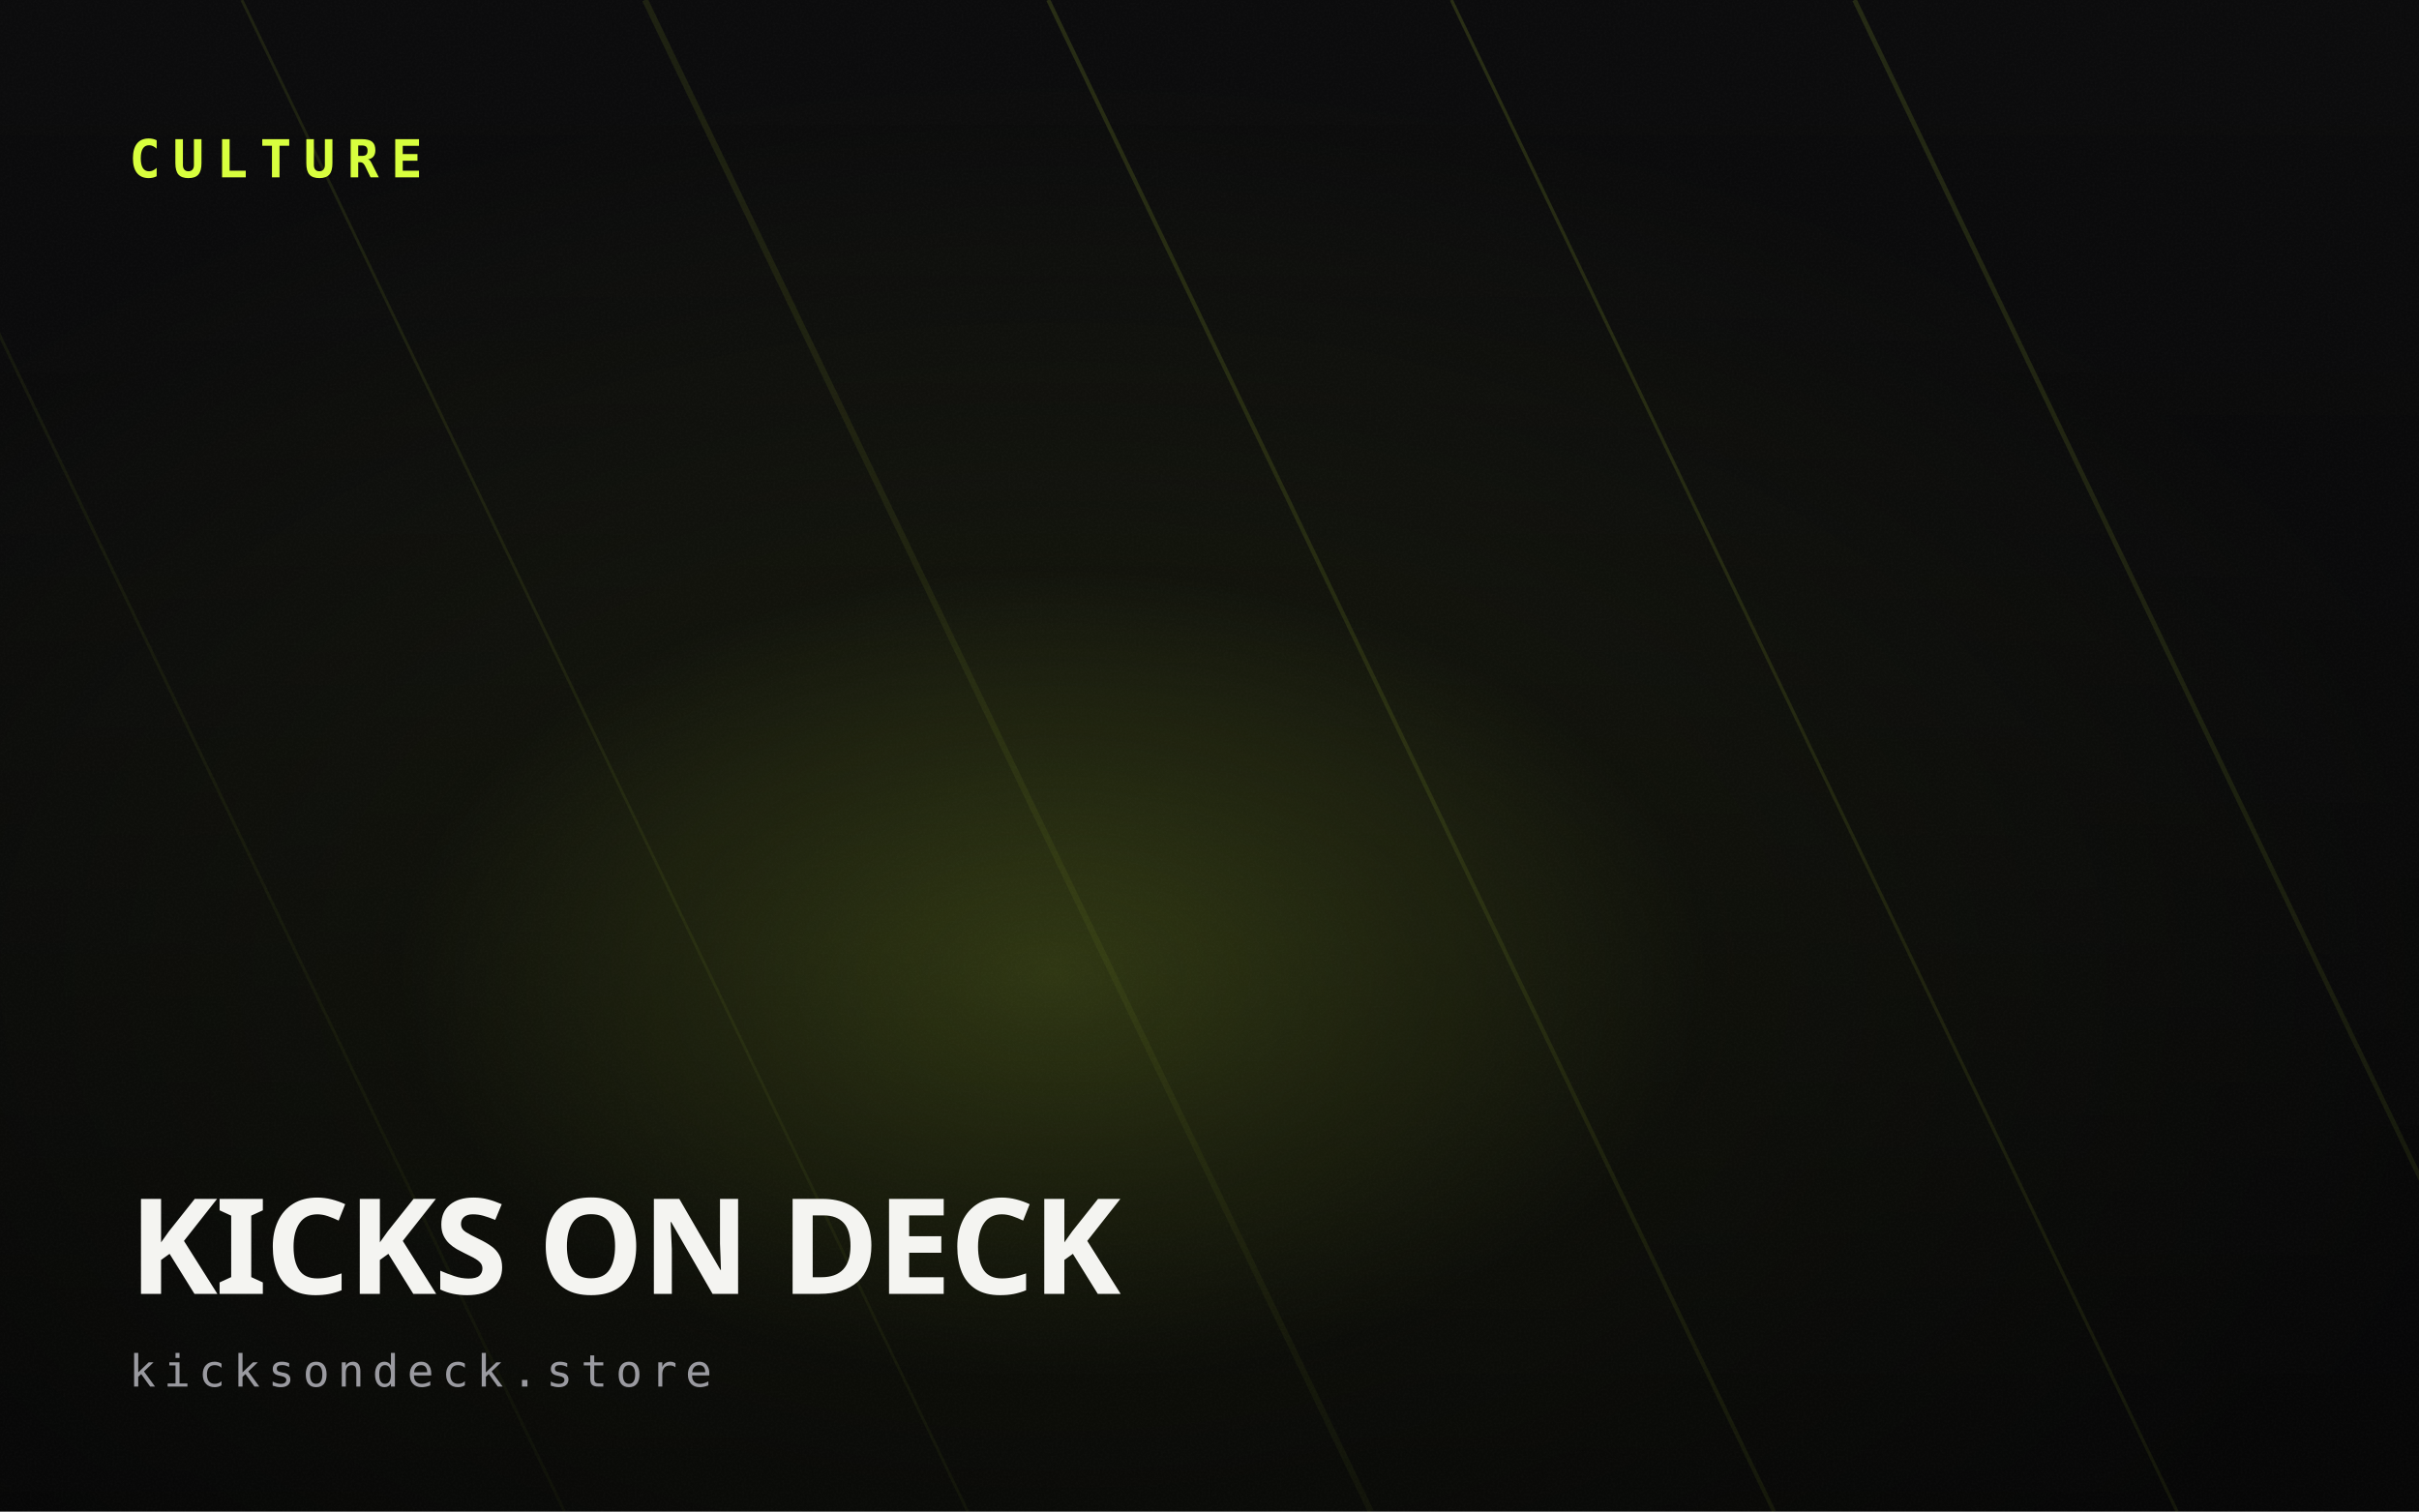
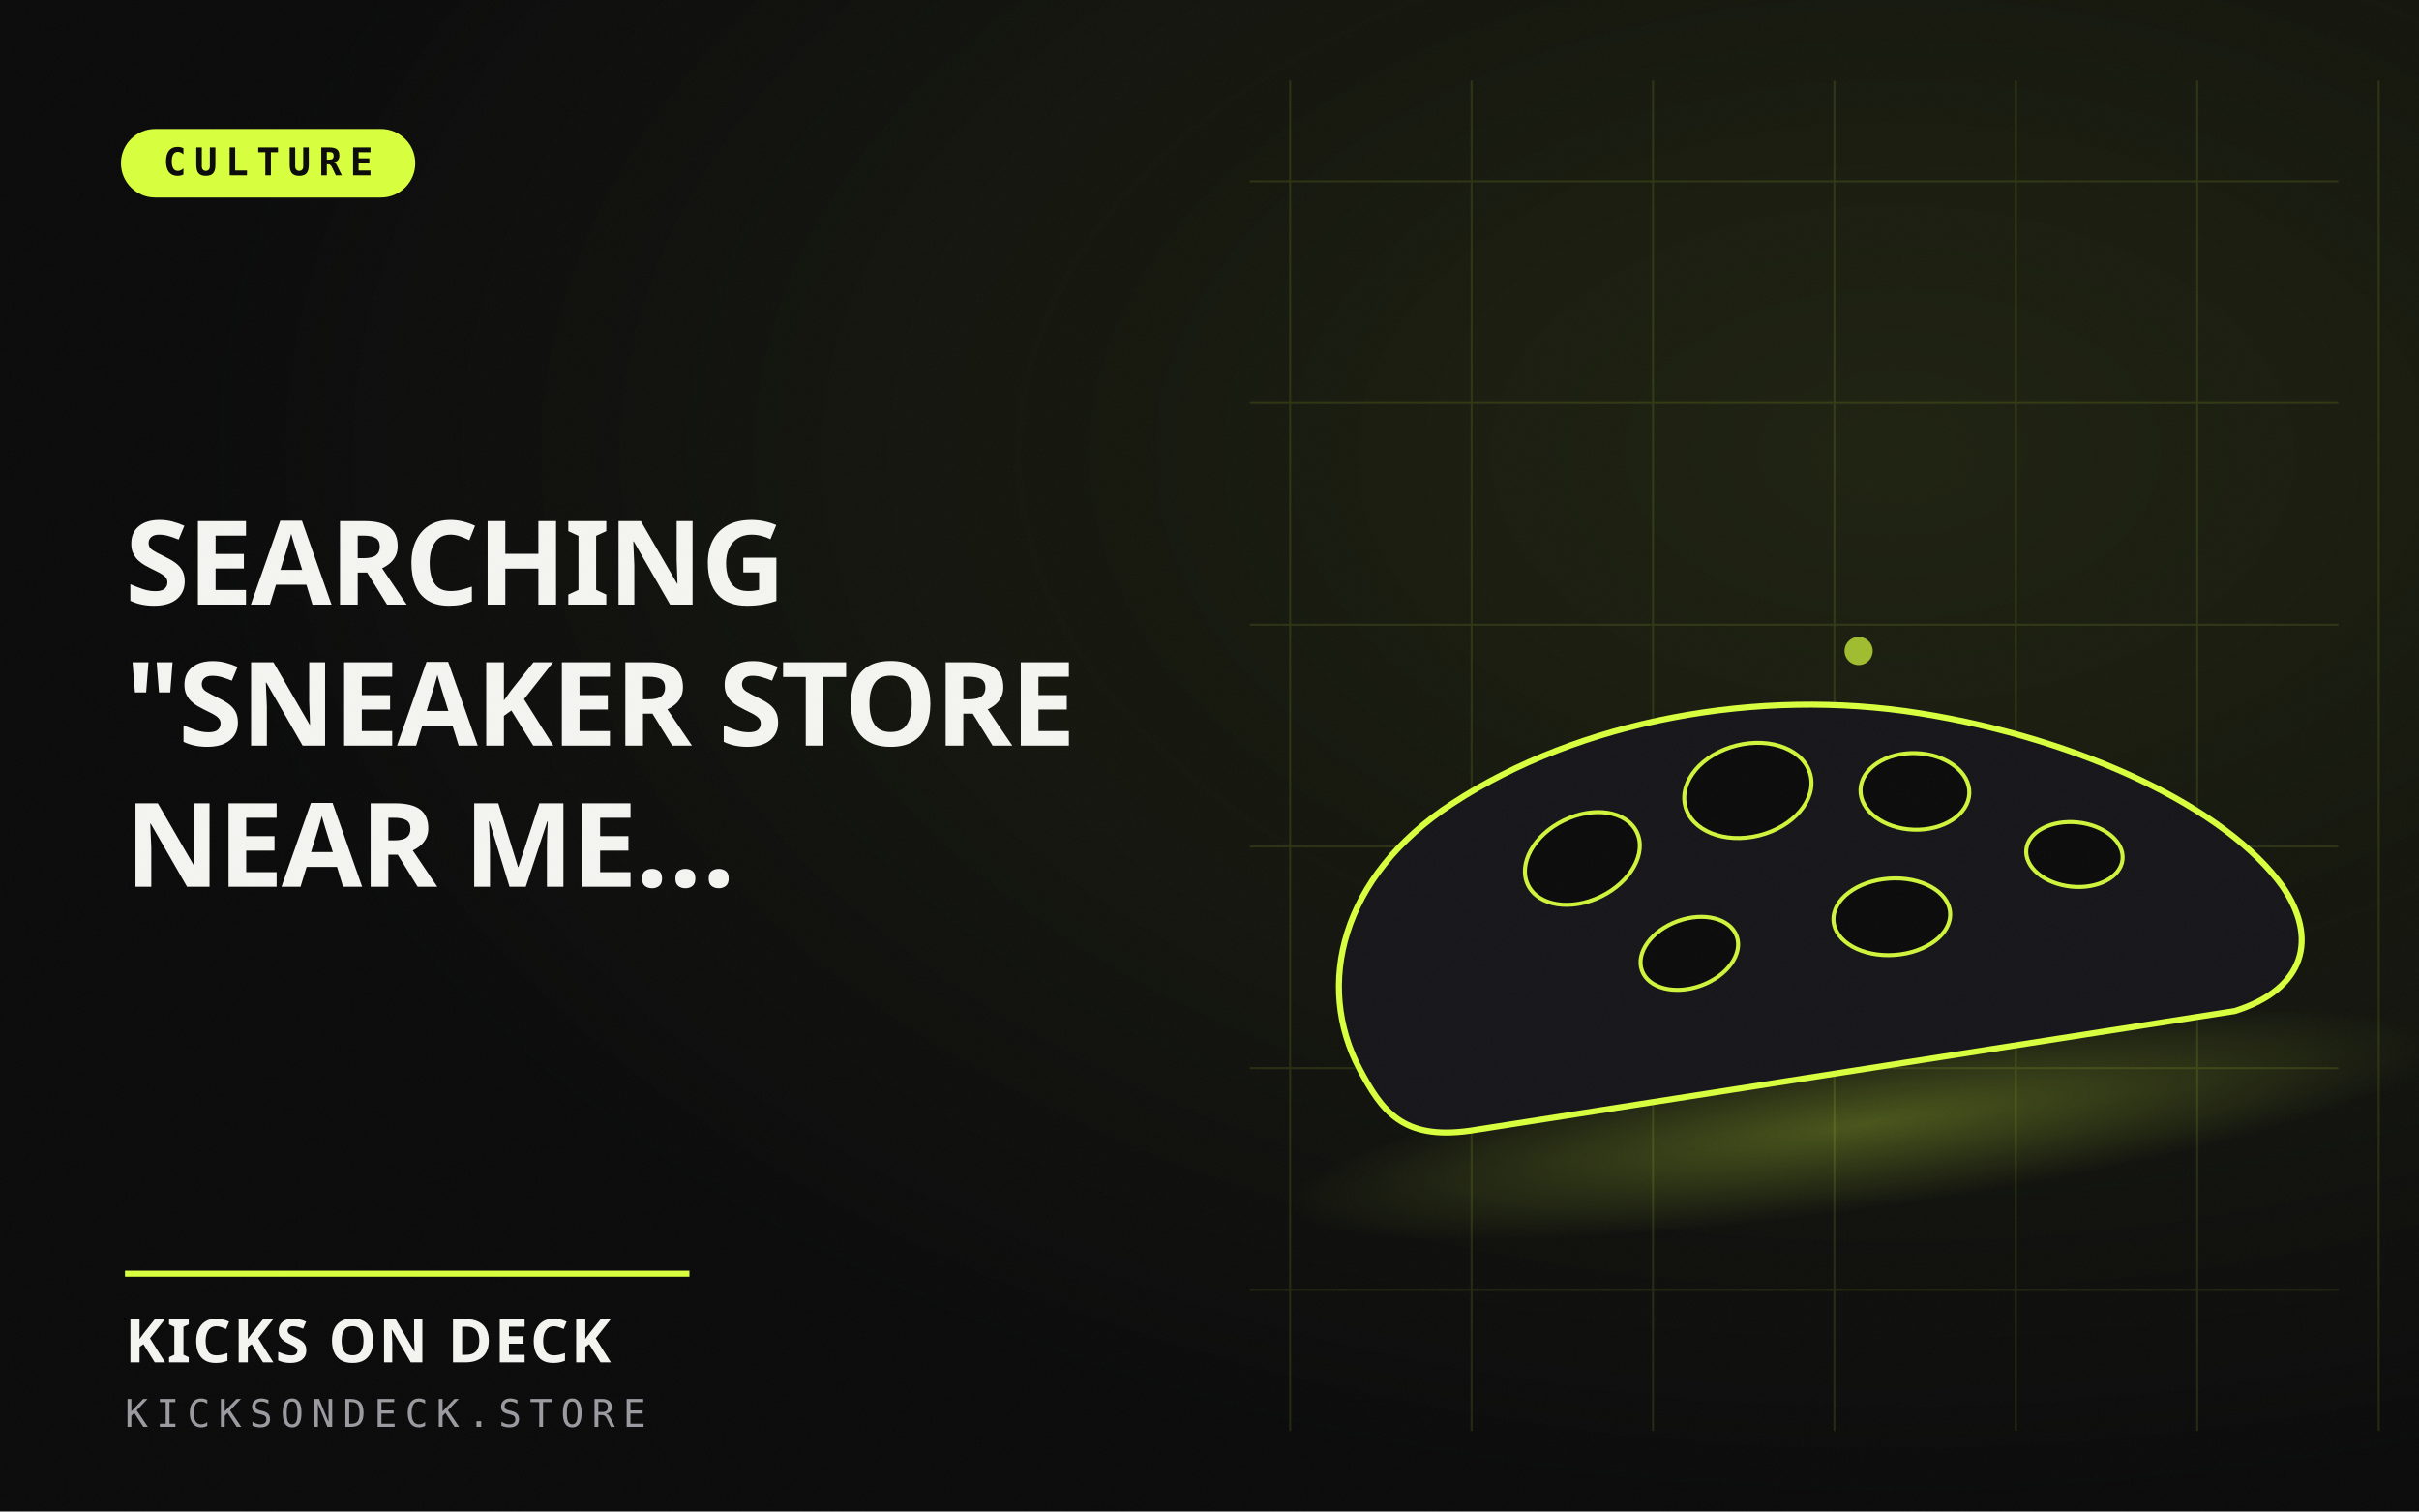
<svg xmlns="http://www.w3.org/2000/svg" viewBox="0 0 1200 750" width="1200" height="750" role="img" aria-label="Searching &quot;Sneaker Store Near Me&quot;? Here's What to Actually Look For">
  <defs>
-     <radialGradient id="glow" cx="43.6%" cy="64.5%" r="60%">
-       <stop offset="0%" stop-color="#d8ff3e" stop-opacity="0.30" />
-       <stop offset="45%" stop-color="#d8ff3e" stop-opacity="0.05" />
-       <stop offset="100%" stop-color="#d8ff3e" stop-opacity="0" />
-     </radialGradient>
    <filter id="grain">
      <feTurbulence type="fractalNoise" baseFrequency="0.9" numOctaves="2" stitchTiles="stitch" />
      <feColorMatrix type="saturate" values="0" />
      <feComponentTransfer>
        <feFuncA type="linear" slope="0.05" />
      </feComponentTransfer>
    </filter>
-     <linearGradient id="vig" x1="0" y1="0" x2="0" y2="1">
-       <stop offset="0%" stop-color="#000" stop-opacity="0" />
-       <stop offset="100%" stop-color="#000" stop-opacity="0.55" />
-     </linearGradient>
+     <radialGradient id="floor" cx="50%" cy="50%" r="50%">
+       <stop offset="0%" stop-color="#d8ff3e" stop-opacity="0.28" />
+       <stop offset="100%" stop-color="#d8ff3e" stop-opacity="0" />
+     </radialGradient>
+     <radialGradient id="wash" cx="78%" cy="30%" r="70%">
+       <stop offset="0%" stop-color="#d8ff3e" stop-opacity="0.10" />
+       <stop offset="100%" stop-color="#d8ff3e" stop-opacity="0" />
+     </radialGradient>
+     <clipPath id="shoeclip">
+       <path d="M26,206 C10,162 30,110 90,82 C158,50 248,46 326,70 C404,94 470,138 492,180 C506,208 496,232 460,238 L76,244 C42,244 34,228 26,206 Z" />
+     </clipPath>
  </defs>
  <rect width="1200" height="750" fill="#0a0a0b" />
-   <rect width="1200" height="750" fill="url(#glow)" />
-   <line x1="-80" y1="0" x2="280" y2="750" stroke="#d8ff3e" stroke-width="1.5" opacity="0.068" />
-   <line x1="120" y1="0" x2="480" y2="750" stroke="#d8ff3e" stroke-width="1.4" opacity="0.094" />
-   <line x1="320" y1="0" x2="680" y2="750" stroke="#d8ff3e" stroke-width="3.0" opacity="0.089" />
-   <line x1="520" y1="0" x2="880" y2="750" stroke="#d8ff3e" stroke-width="2.0" opacity="0.136" />
-   <line x1="720" y1="0" x2="1080" y2="750" stroke="#d8ff3e" stroke-width="1.6" opacity="0.140" />
-   <line x1="920" y1="0" x2="1280" y2="750" stroke="#d8ff3e" stroke-width="2.3" opacity="0.124" />
-   <rect width="1200" height="750" fill="url(#vig)" />
-   <rect width="1200" height="750" filter="url(#grain)" opacity="0.6" />
+   <rect width="1200" height="750" fill="url(#wash)" />
+   <g stroke="#d8ff3e" stroke-width="1" opacity="0.12">
+     <line x1="640" y1="40" x2="640" y2="710" />
+     <line x1="730" y1="40" x2="730" y2="710" />
+     <line x1="820" y1="40" x2="820" y2="710" />
+     <line x1="910" y1="40" x2="910" y2="710" />
+     <line x1="1000" y1="40" x2="1000" y2="710" />
+     <line x1="1090" y1="40" x2="1090" y2="710" />
+     <line x1="1180" y1="40" x2="1180" y2="710" />
+     <line x1="620" y1="90" x2="1160" y2="90" />
+     <line x1="620" y1="200" x2="1160" y2="200" />
+     <line x1="620" y1="310" x2="1160" y2="310" />
+     <line x1="620" y1="420" x2="1160" y2="420" />
+     <line x1="620" y1="530" x2="1160" y2="530" />
+     <line x1="620" y1="640" x2="1160" y2="640" />
+   </g>
+   <circle cx="922" cy="323" r="7" fill="#d8ff3e" opacity="0.7" />
+   <g transform="translate(620,330) rotate(-8)">
+     <ellipse cx="270" cy="268" rx="290" ry="42" fill="url(#floor)" />
+     <path d="M26,206 C10,162 30,110 90,82 C158,50 248,46 326,70 C404,94 470,138 492,180 C506,208 496,232 460,238 L76,244 C42,244 34,228 26,206 Z" fill="#16161a" stroke="#d8ff3e" stroke-width="3" />
+     <g clip-path="url(#shoeclip)" />
+     <ellipse cx="150" cy="118" rx="30" ry="21" fill="#0a0a0b" stroke="#d8ff3e" stroke-width="2" opacity="0.95" transform="rotate(-18 150 118)" />
+     <ellipse cx="236" cy="96" rx="32" ry="23" fill="#0a0a0b" stroke="#d8ff3e" stroke-width="2" opacity="0.95" transform="rotate(-6 236 96)" />
+     <ellipse cx="318" cy="108" rx="27" ry="19" fill="#0a0a0b" stroke="#d8ff3e" stroke-width="2" opacity="0.95" transform="rotate(10 318 108)" />
+     <ellipse cx="196" cy="172" rx="25" ry="17" fill="#0a0a0b" stroke="#d8ff3e" stroke-width="2" opacity="0.95" transform="rotate(-12 196 172)" />
+     <ellipse cx="298" cy="168" rx="29" ry="19" fill="#0a0a0b" stroke="#d8ff3e" stroke-width="2" opacity="0.95" transform="rotate(4 298 168)" />
+     <ellipse cx="392" cy="150" rx="24" ry="16" fill="#0a0a0b" stroke="#d8ff3e" stroke-width="2" opacity="0.95" transform="rotate(14 392 150)" />
+   </g>
  <g font-family="ui-monospace, monospace">
-     <text x="64" y="88" fill="#d8ff3e" font-size="26" letter-spacing="6" font-weight="700">CULTURE</text>
-     <text x="64" y="642" fill="#f4f4f1" font-size="66" font-weight="800" letter-spacing="-1" font-family="system-ui, sans-serif">KICKS ON DECK</text>
-     <text x="64" y="688" fill="#9a9aa0" font-size="22" letter-spacing="4">kicksondeck.store</text>
+     <rect x="60" y="64" rx="17" height="34" width="146" fill="#d8ff3e" />
+     <text x="133" y="87" fill="#0a0a0b" font-size="19" letter-spacing="4" font-weight="700" text-anchor="middle">CULTURE</text>
  </g>
+   <g font-family="system-ui, sans-serif" font-weight="800" fill="#f4f4f1" letter-spacing="-1">
+     <text x="62" y="300" font-size="58">SEARCHING</text>
+     <text x="62" y="370" font-size="58">"SNEAKER STORE</text>
+     <text x="62" y="440" font-size="58">NEAR ME…</text>
+   </g>
+   <line x1="62" y1="632" x2="342" y2="632" stroke="#d8ff3e" stroke-width="3" />
+   <g font-family="ui-monospace, monospace">
+     <text x="62" y="676" fill="#f4f4f1" font-size="30" font-weight="800" letter-spacing="1" font-family="system-ui, sans-serif">KICKS ON DECK</text>
+     <text x="62" y="708" fill="#9a9aa0" font-size="19" letter-spacing="4">KICKSONDECK.STORE</text>
+   </g>
+   <rect width="1200" height="750" filter="url(#grain)" opacity="0.55" />
</svg>
